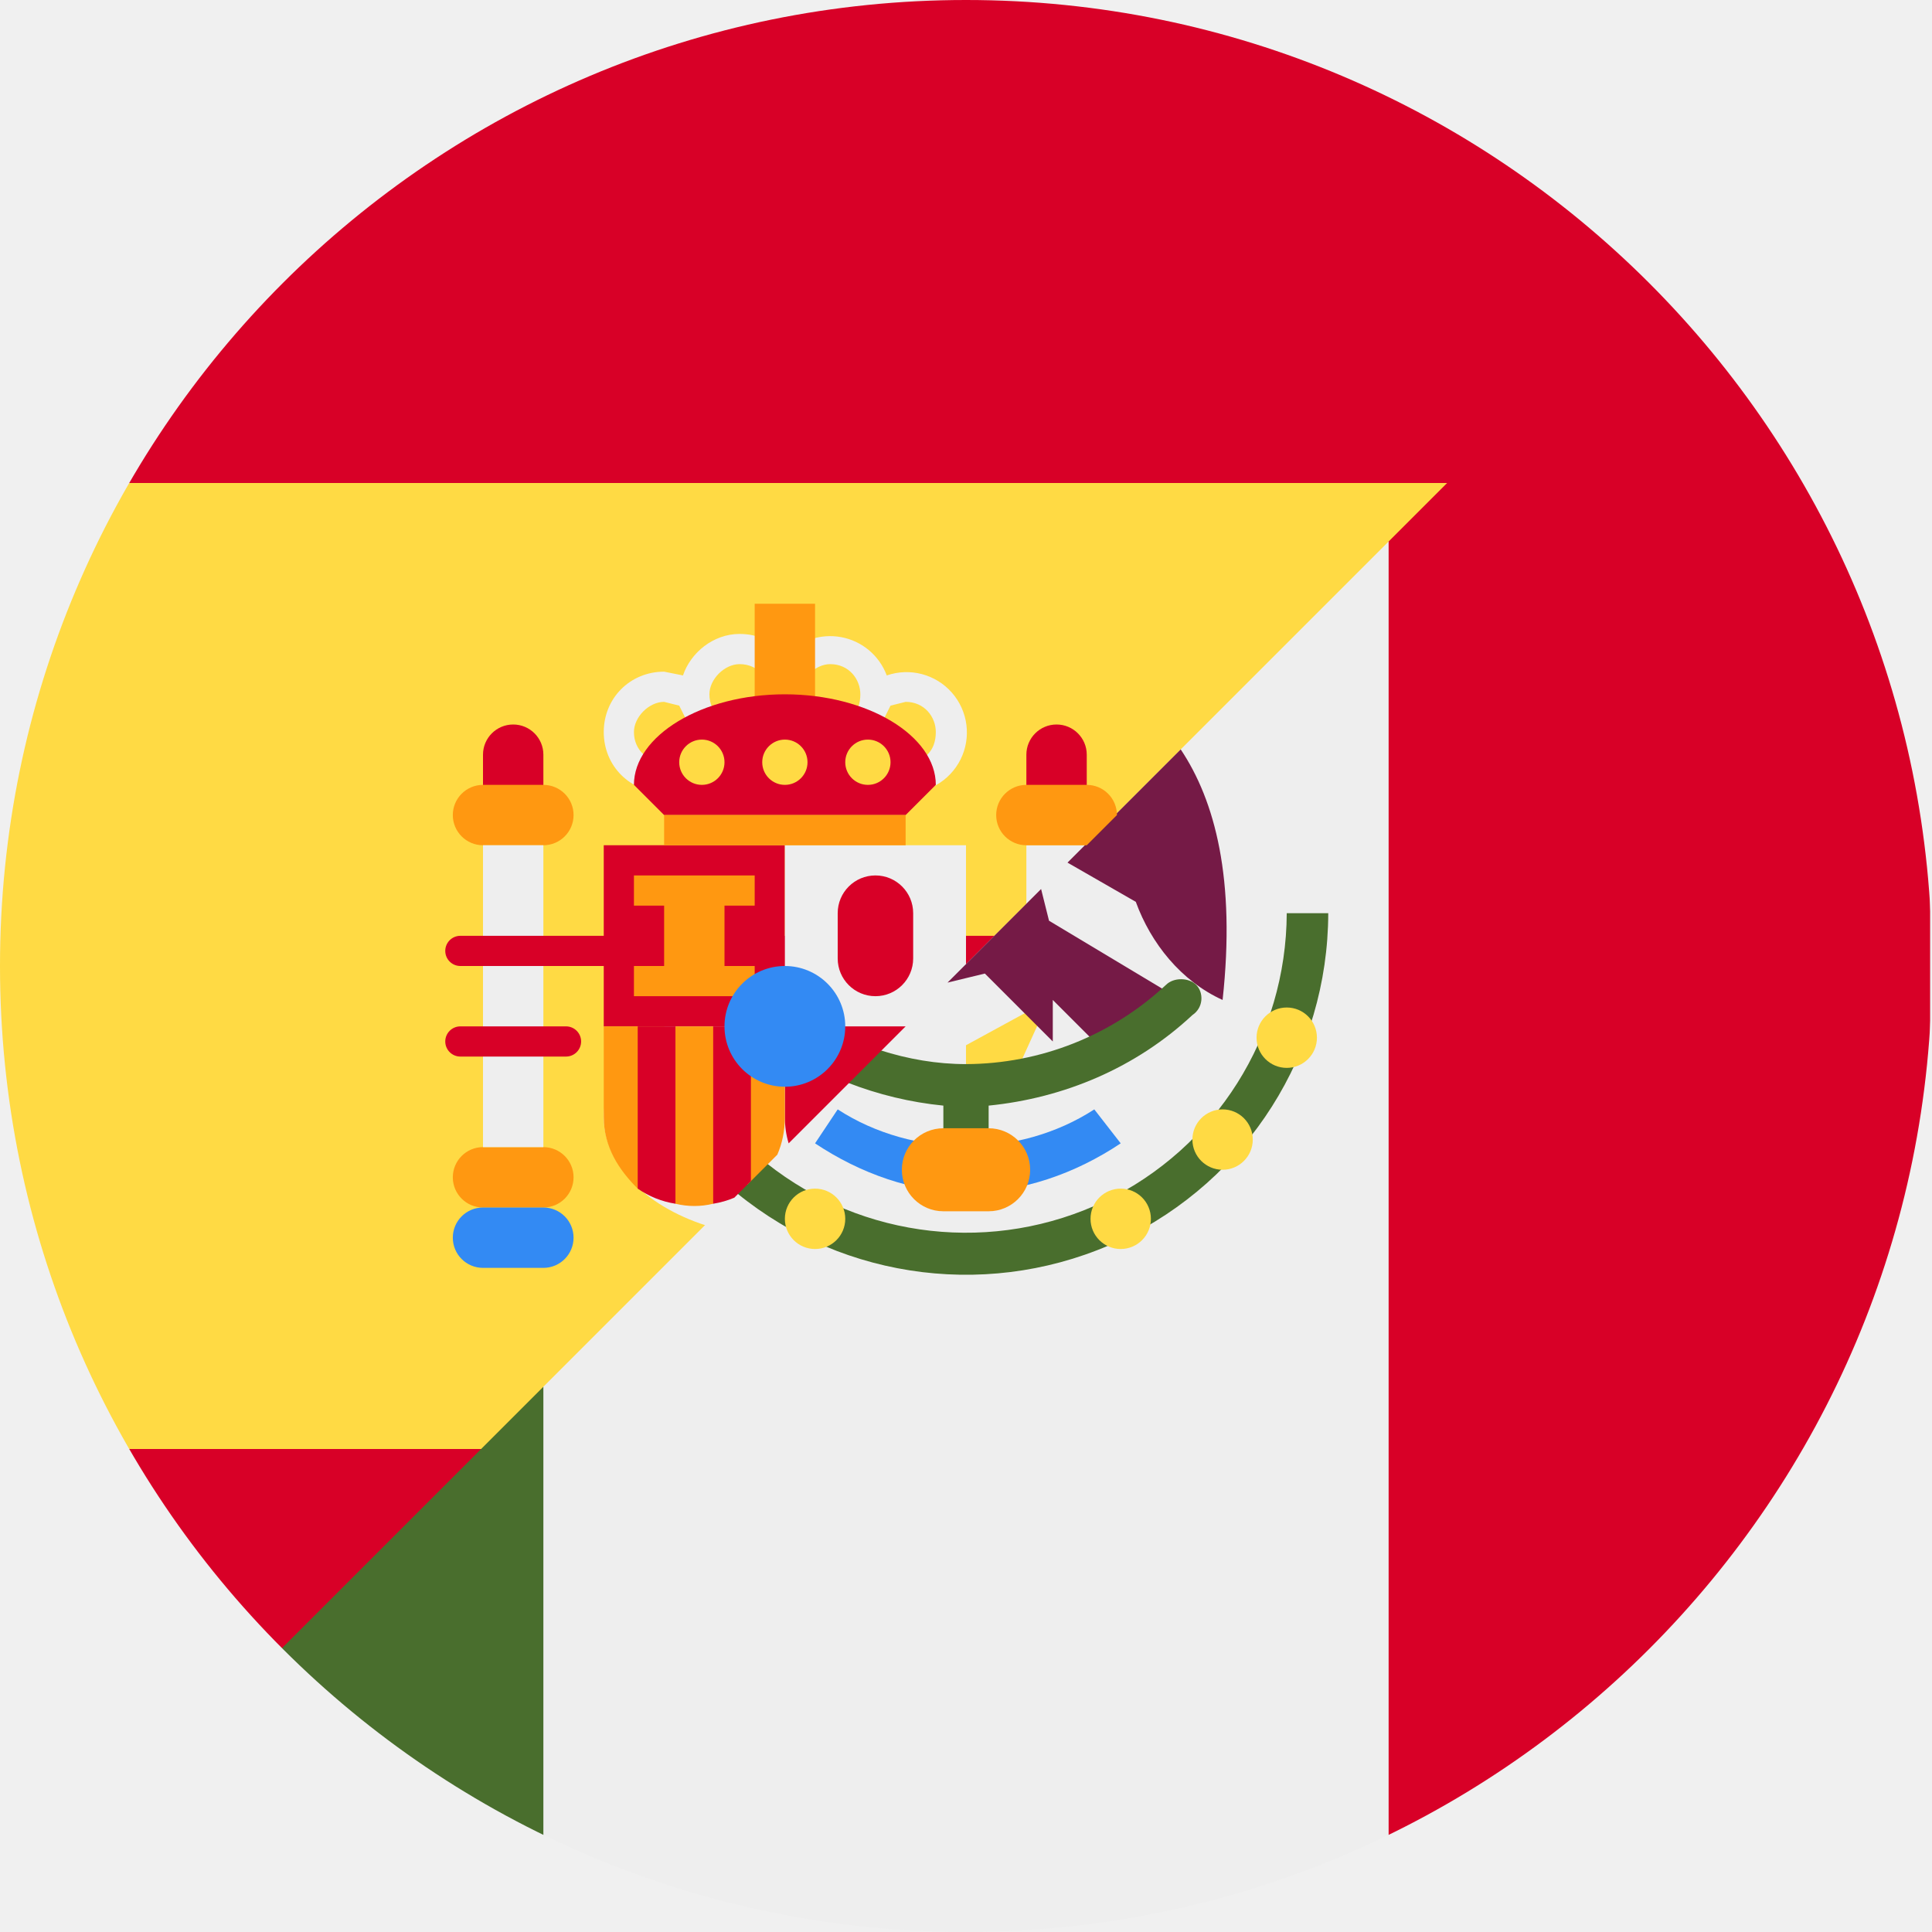
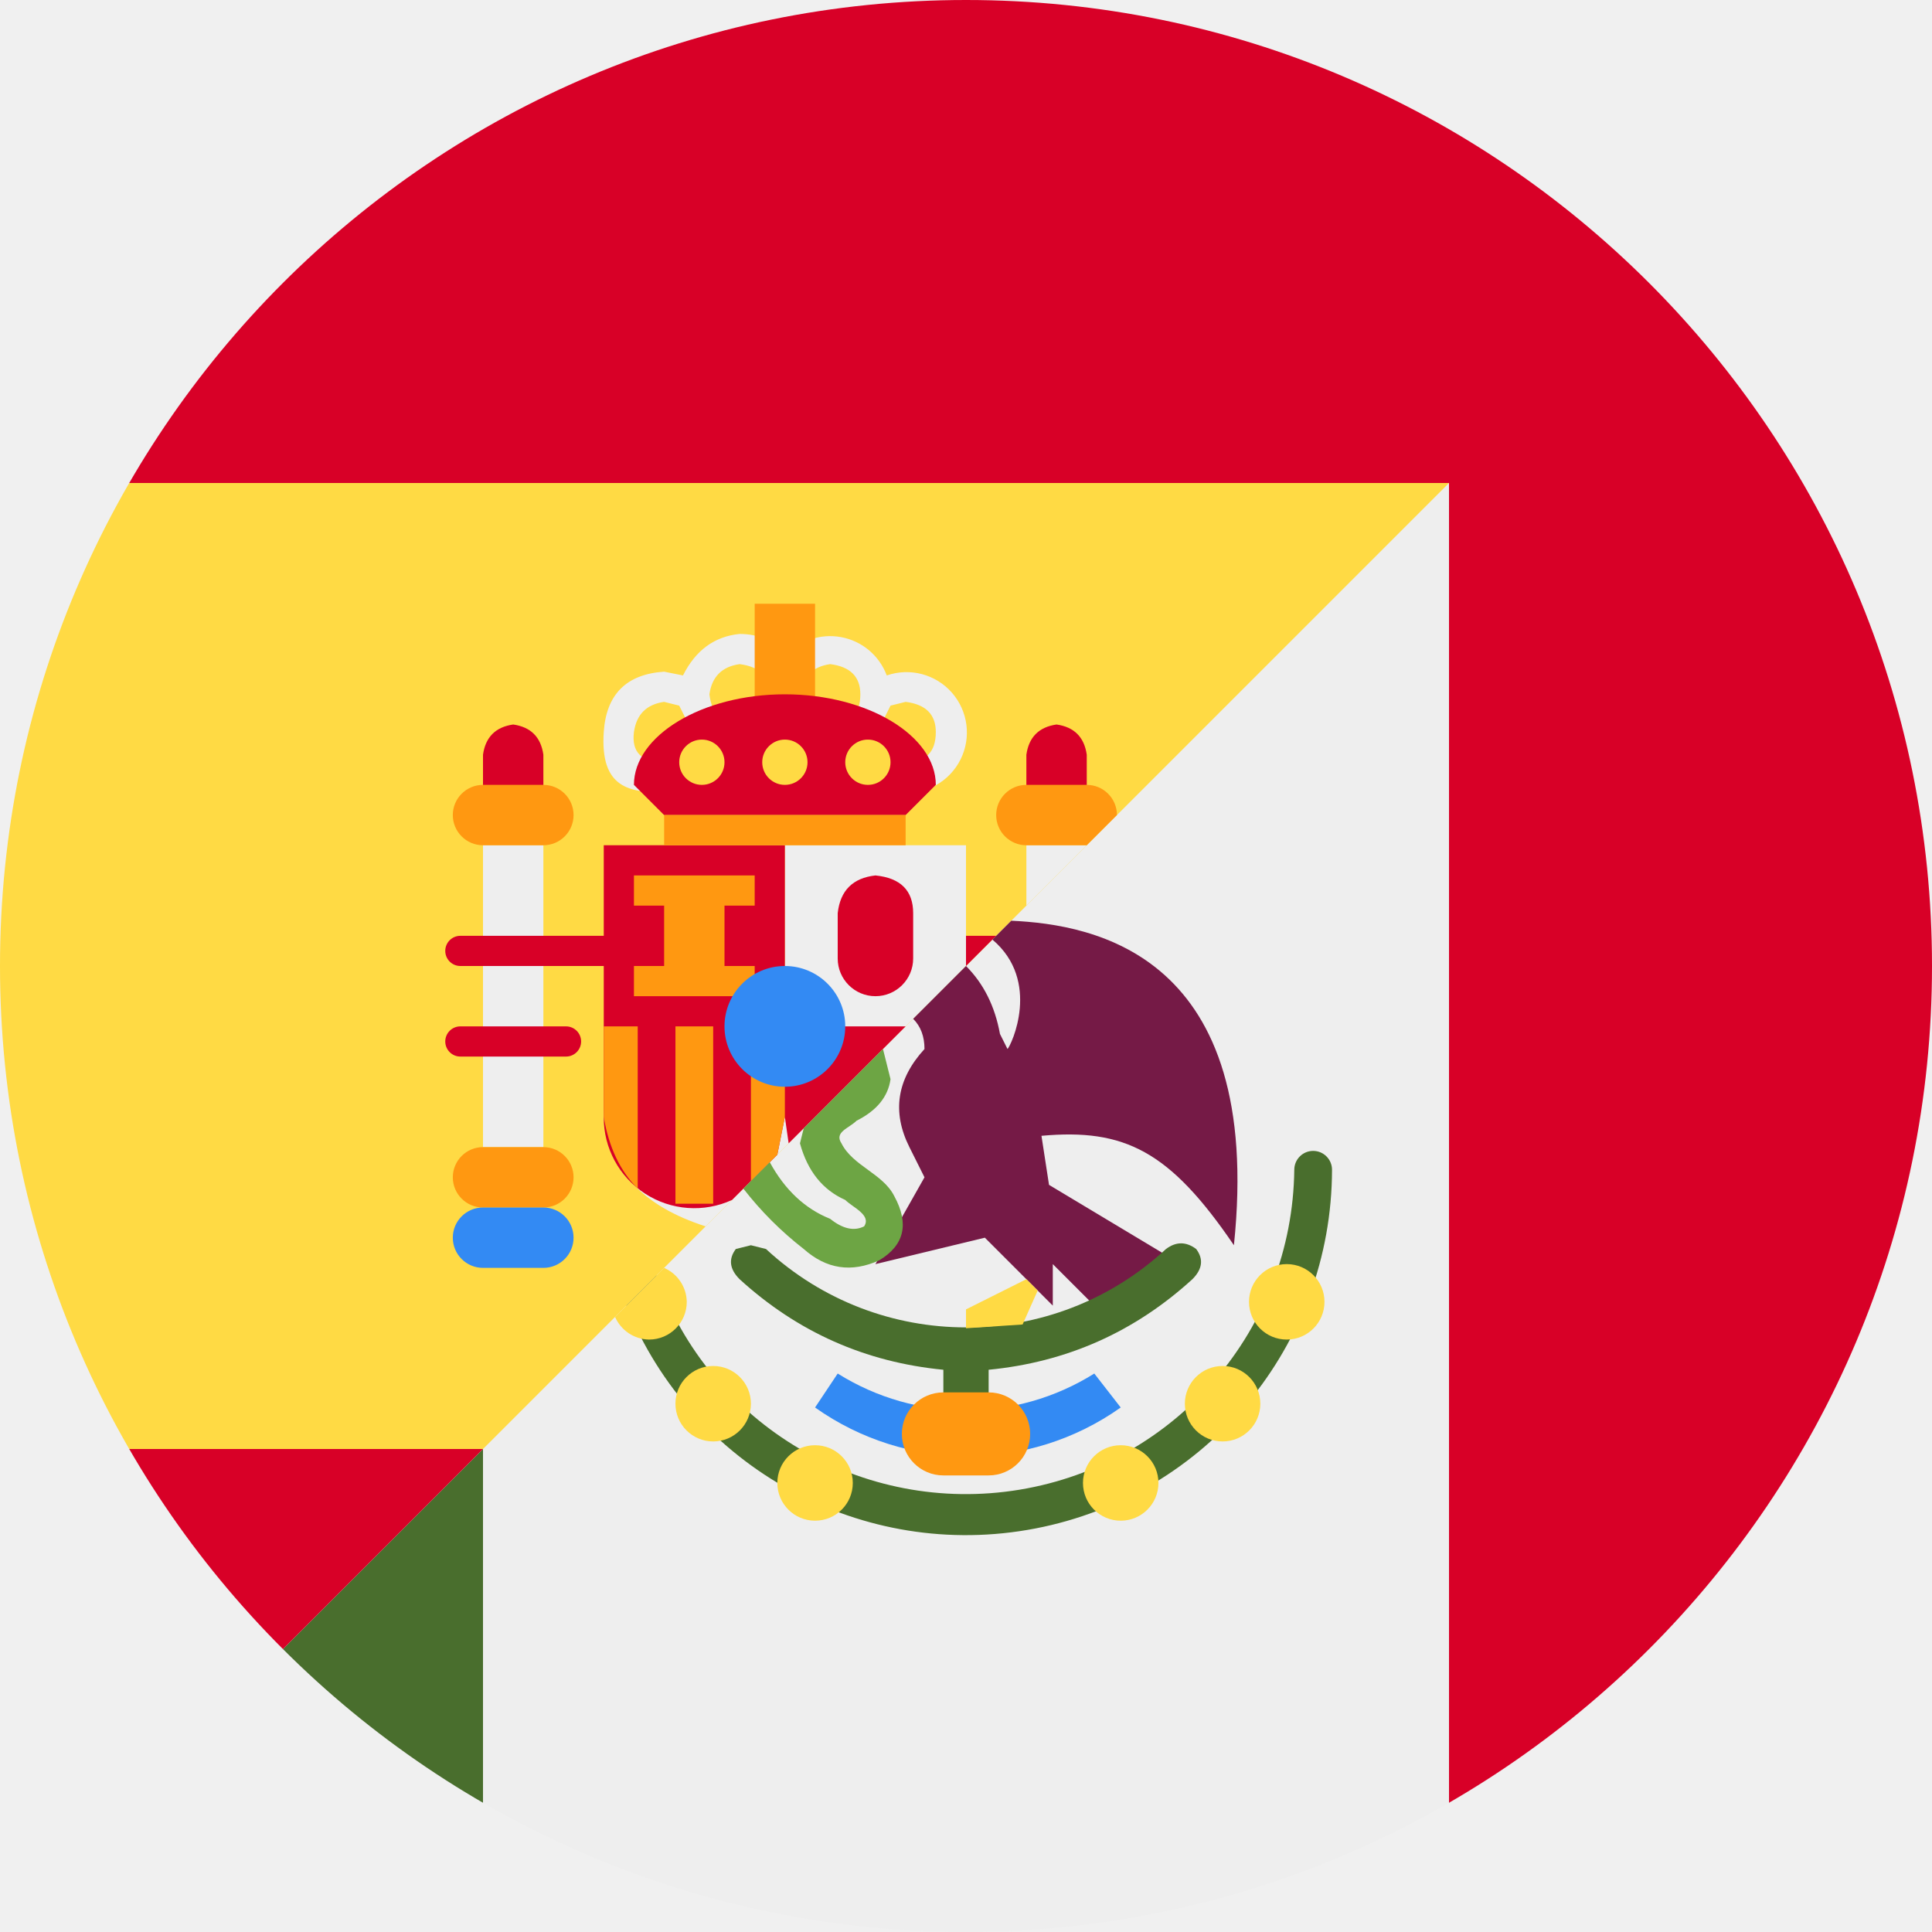
- <svg xmlns="http://www.w3.org/2000/svg" width="512" height="512">
+ <svg xmlns="http://www.w3.org/2000/svg" width="512" height="512" viewBox="0 0 512 512">
  <mask id="a">
    <circle cx="256" cy="256" r="256" fill="#fff" />
  </mask>
  <g mask="url(#a)">
+     <path fill="#eee" d="m384 512 32-192-32-192-160 96-96 160-32 64 32 64z" />
    <path fill="#ffda44" d="m0 128 192-32 192 32-256 256-64 32-64-32Z" />
-     <rect width="16" height="24" x="128" y="192" fill="#d80027" rx="8" />
-     <rect width="16" height="24" x="272" y="192" fill="#d80027" rx="8" />
-     <rect width="32" height="16" x="120" y="208" fill="#ff9811" ry="8" />
-     <rect width="32" height="16" x="120" y="304" fill="#ff9811" rx="8" />
-     <path fill="#eee" d="M208 264a48 32 0 0 0-48 32 48 32 0 0 0 27.2 28.8L240 272a48 32 0 0 0-32-8z" />
-     <path d="M122 252h172m-172 24h28m116 0h28" />
-     <path fill="#eee" d="M128 224v80h16v-80h-16zm144 0v16l16-16h-16z" />
-     <path fill="#d80027" d="M122 272a4 4 0 0 0-4 4 4 4 0 0 0 4 4h28a4 4 0 0 0 4-4 4 4 0 0 0-4-4z" />
-     <path fill="#eee" d="M196 168c-7 0-13 5-15 11l-5-1c-9 0-16 7-16 16s7 16 16 16c7 0 13-4 15-11a16 16 0 0 0 17-4 16 16 0 0 0 17 4 16 16 0 1 0 10-20 16 16 0 0 0-27-5c-3-4-7-6-12-6zm0 8c5 0 8 4 8 8 0 5-3 8-8 8-4 0-8-3-8-8 0-4 4-8 8-8zm24 0c5 0 8 4 8 8 0 5-3 8-8 8-4 0-8-3-8-8 0-4 4-8 8-8zm-44 10 4 1 4 8c0 4-4 7-8 7s-8-3-8-8c0-4 4-8 8-8zm64 0c5 0 8 4 8 8 0 5-3 8-8 8-4 0-8-3-8-7l4-8z" />
-     <path fill="none" d="M220 284v12c0 7 5 12 12 12s12-5 12-12v-12z" />
+     <path d="M122 508h172m-172 24h28m116 0h28" />
+     <path fill="none" d="M220 284v12q1 11 12 12 11-1 12-12v-12z" />
+     <path fill="#496e2d" d="M348 305a5 5 0 0 0-5 5 87 87 0 0 1-169 28l-8 8a97 97 0 0 0 187-36 5 5 0 0 0-5-5m-220 79L0 512h128z" />
+     <path fill="#eee" d="M196 168q-10 1-15 11l-5-1q-15 1-16 16c-1 15 7 16 16 16q11 0 15-11a16 16 0 0 0 17-4 16 16 0 0 0 17 4 16 16 0 1 0 10-20 16 16 0 0 0-27-5q-4-6-12-6m0 8q8 1 8 8 0 8-8 8-7 0-8-8 1-7 8-8m24 0q8 1 8 8 0 8-8 8-7 0-8-8 1-7 8-8m-44 10 4 1 4 8q-1 7-8 7-9 0-8-8 1-7 8-8m64 0q8 1 8 8 0 8-8 8-7 0-8-7l4-8zm-112 38v80h16v-80zm80 0v40c-26 0-48 14-48 32q2 21 27 29l69-69v-32zm64 0v16l16-16z" />
    <path fill="#ff9811" d="M200 160h16v32h-16z" />
-     <path fill="#d80027" d="m248 208-8 8h-64l-8-8c0-13 18-24 40-24s40 11 40 24zm-88 16h48v48h-48z" />
-     <path fill="#d80027" d="M122 248a4 4 0 0 0-4 4 4 4 0 0 0 4 4h134l8-8H122z" />
-     <path fill="#eee" d="M208 224v48h32l16-16v-32h-48z" />
-     <rect width="20" height="32" x="222" y="232" fill="#d80027" rx="10" ry="10" />
-     <path fill="#ff9811" d="M168 232v8h8v16h-8v8h32v-8h-8v-16h8v-8zm8-16h64v8h-64z" />
-     <g fill="#ffda44">
-       <circle cx="186" cy="202" r="6" />
-       <circle cx="208" cy="202" r="6" />
-       <circle cx="230" cy="202" r="6" />
-     </g>
-     <rect width="32" height="16" x="120" y="320" fill="#338af3" ry="8" />
-     <path fill="#d80027" d="M0 384v128l128-128ZM0 0v128h384L512 0Z" />
-     <path fill="#eee" d="m368 512 32-184-32-184.5-224 224-32 72.5 32 72z" />
-     <path fill="#d80027" d="M511.5 0 368 143.5V512h143.5z" />
-     <path fill="#496e2d" d="M144 367.5 0 511.5v.5h144z" />
-     <path fill="#ffda44" d="M256 277v10h12l10-22z" />
-     <path fill="#338af3" d="M256 316c-14 0-28-5-40-13l6-9c20 13 48 13 68 0l7 9c-12 8-26 13-41 13z" />
-     <path fill="#751a46" d="m312.9 198.6-30 30L301 239c4 11 12 21 23 26 3.5-32-2-52.8-11.1-66.4zm-37 37-24.8 24.8 9.9-2.4 18 18v-11l11 11 23-11-35-21z" />
-     <path fill="#496e2d" d="M341 242a85 85 0 0 1-137.8 66.3l-7.9 7.9A96 96 0 0 0 352 242Zm-28 17.5c-1.5 0-3 .5-4 1.5a78 78 0 0 1-53 21c-7.7 0-15.3-1.3-22.8-3.7l-8.6 8.6A96 96 0 0 0 250 293v17h12v-17c20-2 39-10 54-24 3-2 3-6 1-8-1-1-2.5-1.5-4-1.5z" />
-     <circle cx="216" cy="323" r="8" fill="#ffda44" />
-     <circle cx="297" cy="323" r="8" fill="#ffda44" />
-     <circle cx="324" cy="302" r="8" fill="#ffda44" />
-     <circle cx="341" cy="275" r="8" fill="#ffda44" />
-     <path fill="#d80027" d="M208 272v24a24 24 0 0 0 1 7l31-31h-32z" />
-     <path fill="#ff9811" d="M272 208a8 8 0 1 0 0 16h16l8-8a8 8 0 0 0-8-8h-16zm-112 64v24c0 8 4 14 9 19l5-6 5 10a21 21 0 0 0 10 0l5-10 4 5 8-8c1.3-3 2-6.3 2-10v-24h-9l-5 8-5-8h-10l-5 8-5-8h-9z" />
-     <path fill="#d80027" d="M169 272v43a24 24 0 0 0 10 4v-47h-10zm20 0v47a24 24 0 0 0 5.6-1.6l4.4-4.4v-41h-10z" />
-     <circle cx="208" cy="272" r="16" fill="#338af3" />
-     <rect width="34" height="22" x="239" y="299" fill="#ff9811" rx="11" ry="11" />
+     <path fill="#d80027" d="M0 0v128h384v384h128V0zm208 184c-22 0-40 11-40 24l8 8h64l8-8c0-13-18-24-40-24m-72 8q-7 1-8 8v8a8 8 0 1 0 16 0v-8q-1-7-8-8m144 0q-7 1-8 8v8a8 8 0 1 0 16 0v-8q-1-7-8-8m-120 32v24h-38a4 4 0 1 0 0 8h38v40a24 24 0 0 0 34 22l12-12 2-10 1 7 31-31h-32v-48zm72 8q-9 1-10 10v12a10 10 0 1 0 20 0v-12q0-9-10-10m24 16v8l8-8zm-134 24a4 4 0 1 0 0 8h28a4 4 0 1 0 0-8zM0 384v128l128-128z" />
+     <path fill="#ffda44" d="M186 196a6 6 0 0 0-6 6 6 6 0 0 0 6 6 6 6 0 0 0 6-6 6 6 0 0 0-6-6m22 0a6 6 0 0 0-6 6 6 6 0 0 0 6 6 6 6 0 0 0 6-6 6 6 0 0 0-6-6m22 0a6 6 0 0 0-6 6 6 6 0 0 0 6 6 6 6 0 0 0 6-6 6 6 0 0 0-6-6" />
+     <path fill="#ff9811" d="M128 208a8 8 0 0 0 0 16h16a8 8 0 0 0 0-16zm144 0a8 8 0 0 0 0 16h16l8-8a8 8 0 0 0-8-8zm-96 8v8h64v-8zm-8 16v8h8v16h-8v8h32v-8h-8v-16h8v-8zm-8 40v24q2 12 9 19v-43zm19 0v47h10v-47zm20 0v41l7-7 2-10v-24zm-71 32a8 8 0 0 0 0 16h16a8 8 0 0 0 0-16z" />
+     <path fill="#338af3" d="M208 256a16 16 0 0 0 0 32 16 16 0 0 0 0-32m-80 64a8 8 0 0 0 0 16h16a8 8 0 0 0 0-16zm94 44-6 9a70 70 0 0 0 81 0l-7-9a64 64 0 0 1-68 0" />
+     <path fill="#751a46" d="m268 244-5 5c13 11 5 28 4 29l-2-4q-2-11-9-18l-14 14q3 3 3 8-11 12-4 26l4 8-13 23 29-7 18 18v-11l11 11 23-11-35-21-2-13c22-2 34 4 51 29 8-77-37-85-59-86" />
+     <path fill="#6da544" d="m234 278-21 21-1 4q3 11 12 15c2 2 7 4 5 7q-4 2-9-2-10-4-16-15l-7 7q7 9 16 16 9 8 20 3 10-6 4-17c-3-6-11-8-14-14-2-3 2-4 4-6q8-4 9-11z" />
+     <path fill="#496e2d" d="m199 330-4 1q-3 4 1 8 23 21 54 24v17h12v-17q31-3 54-24 4-4 1-8-4-3-8 0a78 78 0 0 1-106 0z" />
+     <rect width="34" height="22" x="239" y="369" fill="#ff9811" rx="11" ry="11" />
+     <path fill="#ffda44" d="M341 335a10 10 0 0 0-10 10 10 10 0 0 0 10 10 10 10 0 0 0 10-10 10 10 0 0 0-10-10m-165 1-13 13a10 10 0 0 0 9 6 10 10 0 0 0 10-10 10 10 0 0 0-6-9m96 3-16 8v5l15-1 4-9zm-83 23a10 10 0 0 0-10 10 10 10 0 0 0 10 10 10 10 0 0 0 10-10 10 10 0 0 0-10-10m135 0a10 10 0 0 0-10 10 10 10 0 0 0 10 10 10 10 0 0 0 10-10 10 10 0 0 0-10-10m-108 21a10 10 0 0 0-10 10 10 10 0 0 0 10 10 10 10 0 0 0 10-10 10 10 0 0 0-10-10m81 0a10 10 0 0 0-10 10 10 10 0 0 0 10 10 10 10 0 0 0 10-10 10 10 0 0 0-10-10" />
  </g>
</svg>
